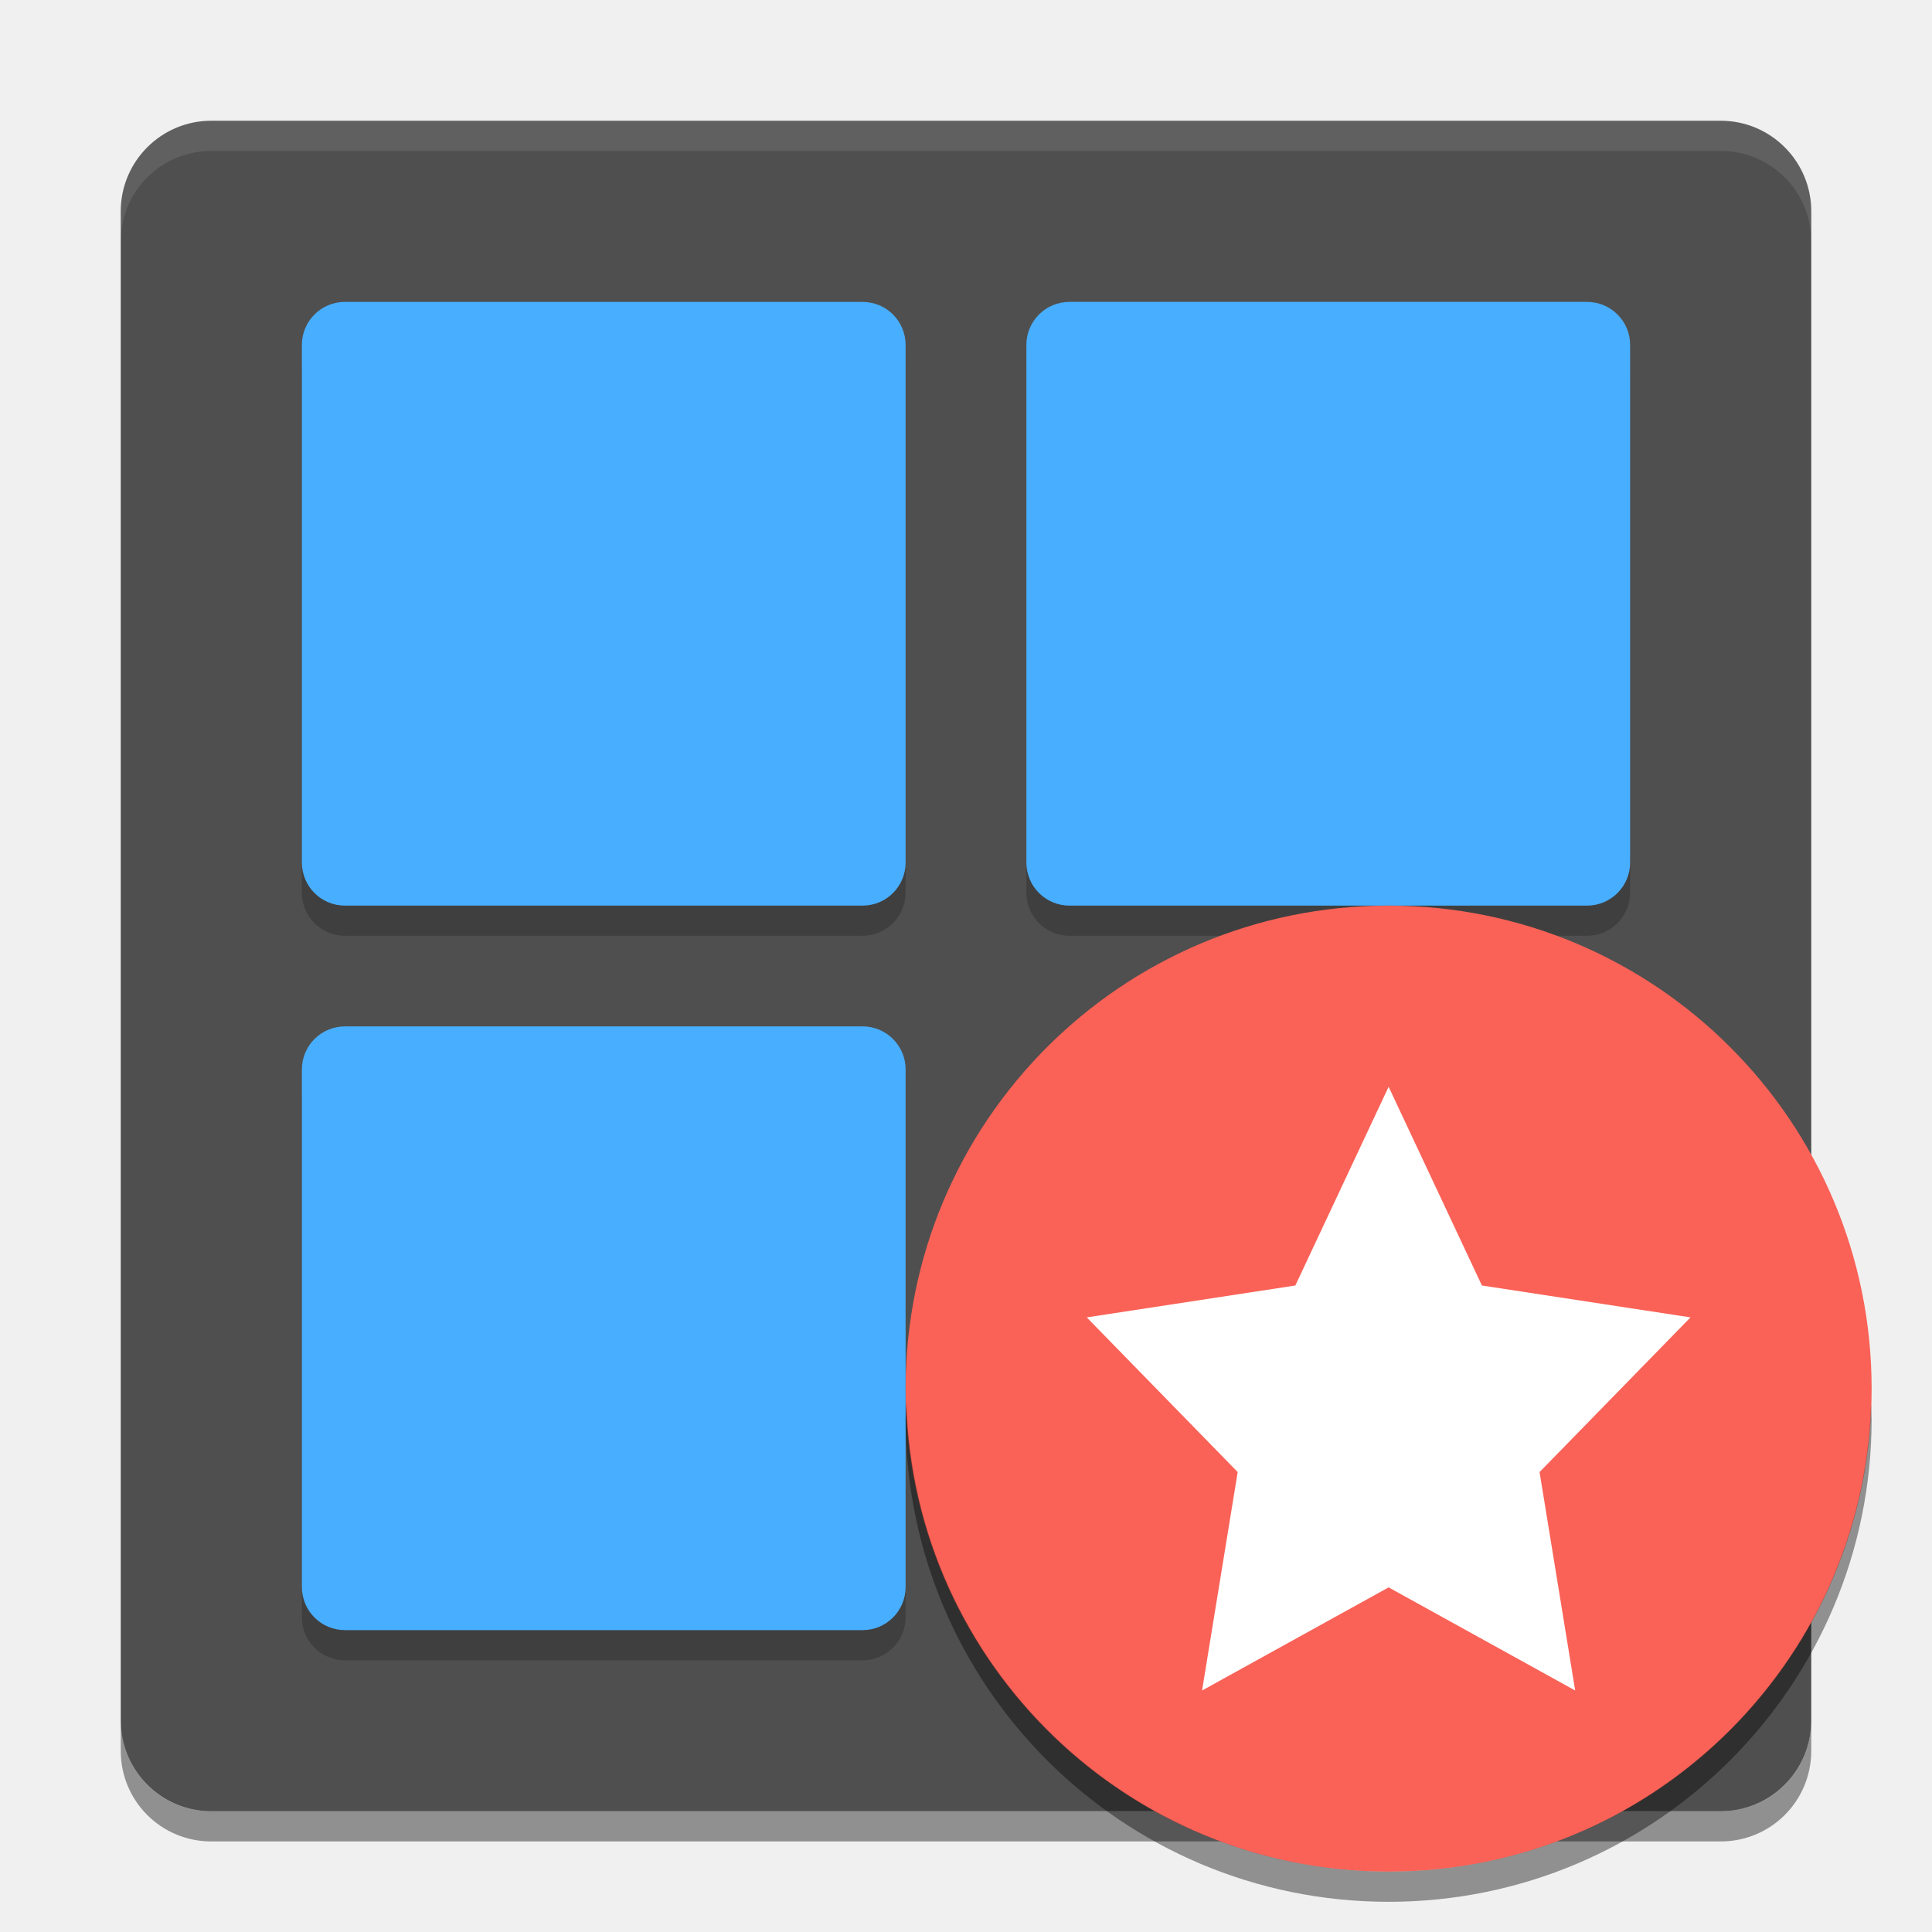
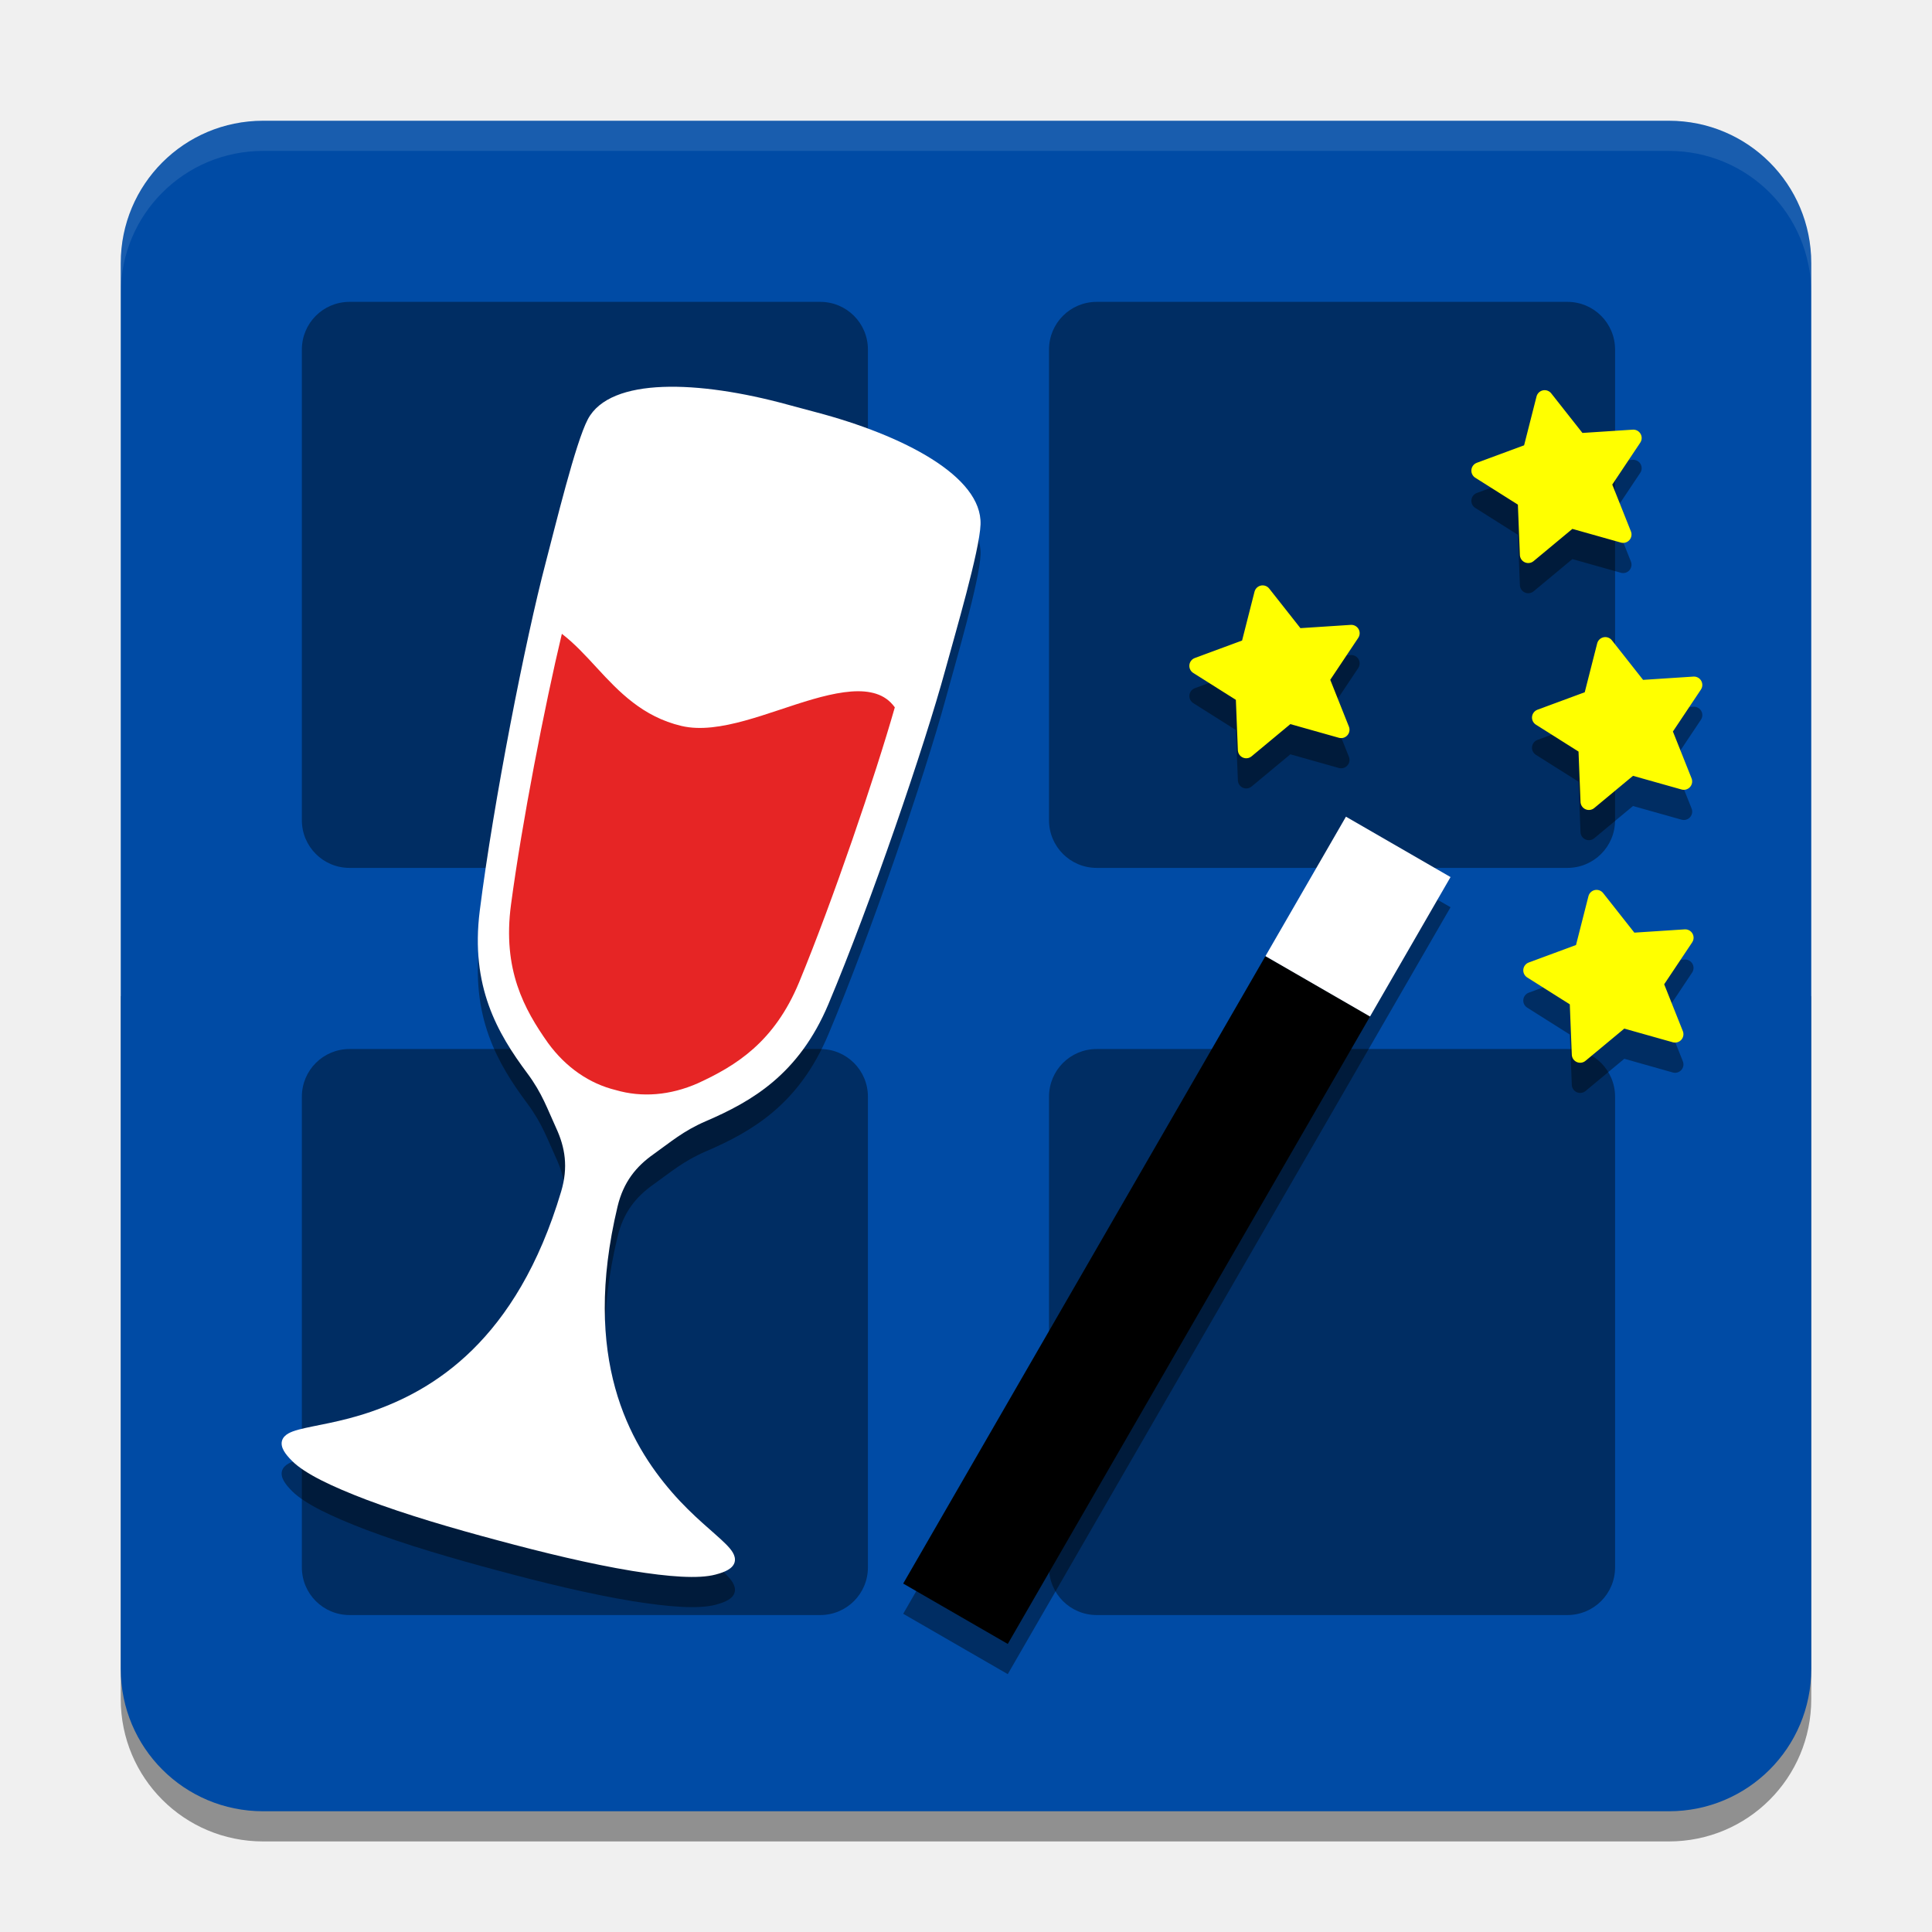
- <svg xmlns="http://www.w3.org/2000/svg" width="64" height="64" version="1" id="svg28">
-   <defs id="defs32" />
-   <rect style="fill:#4f4f4f" width="56" height="56" x="4" y="4" rx="3" ry="3" id="rect2" />
-   <path style="opacity:0.2" d="m 11.43,35 17.142,0 C 29.362,35 30,35.638 30,36.428 l 0,17.142 C 30,54.362 29.362,55 28.572,55 L 11.429,55 C 10.637,55 10,54.362 10,53.572 L 10,36.429 C 10,35.639 10.637,35.001 11.429,35.001 Z" id="path4" />
-   <g style="opacity:0.2" transform="matrix(1.999936,0,0,2,9.1798092e-4,1.0006)" id="g10">
-     <path d="m 5.714,5 8.571,0 c 0.395,0 0.714,0.319 0.714,0.714 l 0,8.571 c 0,0.395 -0.319,0.714 -0.714,0.714 l -8.572,0 c -0.396,0 -0.714,-0.319 -0.714,-0.714 l 0,-8.572 c 0,-0.396 0.319,-0.714 0.714,-0.714 z" id="path6" />
-     <path d="m 17.714,5 8.571,0 c 0.396,0 0.715,0.319 0.715,0.714 l 0,8.571 c 0,0.395 -0.319,0.714 -0.714,0.714 l -8.571,0 c -0.396,0 -0.715,-0.319 -0.715,-0.714 l 0,-8.571 c 0,-0.396 0.319,-0.714 0.714,-0.714 z" id="path8" />
+ <svg xmlns="http://www.w3.org/2000/svg" id="svg8" version="1.1" viewBox="0 0 67.733 67.733" height="256" width="256">
+   <defs id="defs2" />
+   <g id="layer1" style="display:inline">
+     <g id="layer10" style="display:inline;opacity:0.4">
+       <path id="path839" style="display:inline;opacity:1;fill:#000000;fill-opacity:1;stroke-width:0.025;stroke-miterlimit:4;stroke-dasharray:none;paint-order:stroke fill markers" d="m 4.233,34.925 v 24.641 c 0,2.766 2.227,4.992 4.992,4.992 H 58.508 c 2.766,0 4.992,-2.227 4.992,-4.992 V 34.925 Z" />
+     </g>
+     <g style="display:inline" id="g1174">
+       <path id="rect1168" style="display:inline;fill:#004ba5;fill-opacity:1;stroke-width:0.093;stroke-miterlimit:4;stroke-dasharray:none;paint-order:stroke fill markers" d="M 34.869,16 C 24.416,16 16,24.416 16,34.869 V 128 221.131 C 16,231.584 24.416,240 34.869,240 H 221.131 C 231.584,240 240,231.584 240,221.131 V 128 34.869 C 240,24.416 231.584,16 221.131,16 Z" transform="scale(0.2645833)" />
+     </g>
+     <g id="layer2" style="display:inline;opacity:0.1">
+       <path d="m 9.226,4.233 c -2.766,0 -4.992,2.227 -4.992,4.992 v 1.058 c 0,-2.766 2.227,-4.992 4.992,-4.992 H 58.508 c 2.766,0 4.992,2.227 4.992,4.992 V 9.226 c 0,-2.766 -2.227,-4.992 -4.992,-4.992 z" style="display:inline;opacity:1;fill:#ffffff;fill-opacity:1;stroke-width:0.025;stroke-miterlimit:4;stroke-dasharray:none;paint-order:stroke fill markers" id="path955" />
+     </g>
  </g>
-   <path style="opacity:0.1;fill:#ffffff" d="M 7 4 C 5.338 4 4 5.338 4 7 L 4 8 C 4 6.338 5.338 5 7 5 L 57 5 C 58.662 5 60 6.338 60 8 L 60 7 C 60 5.338 58.662 4 57 4 L 7 4 z" id="path12" />
-   <path style="fill:#48aeff" d="m 11.429,10.001 17.143,0 c 0.79,0 1.428,0.637 1.428,1.429 L 30,28.572 C 30,29.362 29.362,30 28.572,30 L 11.429,30 C 10.637,30 10,29.362 10,28.572 L 10,11.429 C 10,10.637 10.637,10 11.429,10 Z" id="path14" />
-   <path style="fill:#48aeff" d="m 35.428,10 17.142,0 C 53.362,10 54,10.637 54,11.429 l 0,17.143 C 54,29.362 53.362,30 52.572,30 L 35.43,30 C 34.638,30 34,29.362 34,28.572 l 0,-17.143 c 0,-0.791 0.637,-1.429 1.429,-1.429 z" id="path16" />
-   <path style="fill:#48aeff" d="M 11.429,34 28.572,34 C 29.362,34 30,34.638 30,35.428 l 0,17.142 C 30,53.362 29.362,54 28.572,54 L 11.429,54 C 10.637,54 10,53.362 10,52.572 L 10,35.429 C 10,34.639 10.637,34.001 11.429,34.001 Z" id="path18" />
-   <path style="opacity:0.4" d="m 4,57 0,1 c 0,1.662 1.338,3 3,3 l 50,0 c 1.662,0 3,-1.338 3,-3 l 0,-1 c 0,1.662 -1.338,3 -3,3 L 7,60 C 5.338,60 4,58.662 4,57 Z" id="path20" />
-   <circle style="fill:#fa6257" cx="46" cy="46" r="16" id="circle22" />
-   <path style="fill:#ffffff" d="M 46,52.584 39.82,56 41,48.764 36,43.64 42.91,42.584 46,36 49.09,42.584 56,43.64 51,48.764 52.18,56 Z" id="path24" />
-   <path style="opacity:0.4" d="M 30.025,46.502 A 16,16 0 0 0 30,47 16,16 0 0 0 46,63 16,16 0 0 0 62,47 16,16 0 0 0 61.982,46.508 16,16 0 0 1 46,62 16,16 0 0 1 30.025,46.502 Z" id="path26" />
+   <g id="layer3" style="display:inline;opacity:0.4">
+     <path id="path1042" style="display:inline;color:#000000;font-style:normal;font-variant:normal;font-weight:normal;font-stretch:normal;font-size:medium;line-height:normal;font-family:sans-serif;font-variant-ligatures:normal;font-variant-position:normal;font-variant-caps:normal;font-variant-numeric:normal;font-variant-alternates:normal;font-variant-east-asian:normal;font-feature-settings:normal;font-variation-settings:normal;text-indent:0;text-align:start;text-decoration:none;text-decoration-line:none;text-decoration-style:solid;text-decoration-color:#000000;letter-spacing:normal;word-spacing:normal;text-transform:none;writing-mode:lr-tb;direction:ltr;text-orientation:mixed;dominant-baseline:auto;baseline-shift:baseline;text-anchor:start;white-space:normal;shape-padding:0;shape-margin:0;inline-size:0;clip-rule:nonzero;overflow:visible;visibility:visible;isolation:auto;mix-blend-mode:normal;color-interpolation:sRGB;color-interpolation-filters:linearRGB;solid-color:#000000;solid-opacity:1;vector-effect:none;fill:#000000;fill-opacity:1;fill-rule:nonzero;stroke:none;stroke-width:1.225px;stroke-linecap:butt;stroke-linejoin:miter;stroke-miterlimit:4;stroke-dasharray:none;stroke-dashoffset:0;stroke-opacity:1;color-rendering:auto;image-rendering:auto;shape-rendering:auto;text-rendering:auto;enable-background:accumulate;stop-color:#000000" d="M 89.666 55.25 C 84.022 55.155 79.571 56.386 77.891 59.555 C 76.259 62.632 73.59 73.682 72.312 78.535 C 69.63 88.725 65.394 110.231 63.572 124.674 C 62.307 134.706 65.92 140.915 69.871 146.217 C 71.847 148.868 72.541 150.966 73.707 153.5 C 74.873 156.034 75.315 158.651 74.357 161.869 C 68.448 181.725 57.317 188.247 49.178 191.057 C 45.108 192.461 41.662 192.862 39.559 193.432 C 39.033 193.574 38.581 193.728 38.205 193.941 C 37.829 194.155 37.486 194.471 37.363 194.916 C 37.241 195.362 37.375 195.824 37.615 196.246 C 37.856 196.668 38.218 197.098 38.723 197.602 C 40.392 199.265 43.935 200.959 48.553 202.719 C 53.796 204.7 60.088 206.54 65.973 208.107 C 71.853 209.692 78.223 211.245 83.754 212.15 C 88.633 212.935 92.547 213.241 94.824 212.635 C 95.513 212.451 96.042 212.261 96.461 212.016 C 96.88 211.77 97.227 211.436 97.344 210.988 C 97.46 210.541 97.322 210.096 97.104 209.723 C 96.884 209.349 96.57 208.992 96.186 208.605 C 94.649 207.061 91.865 204.99 89.043 201.738 C 83.399 195.235 77.02 184.021 81.83 163.871 C 82.61 160.606 84.301 158.561 86.578 156.949 C 88.855 155.338 90.505 153.867 93.541 152.559 C 99.614 149.943 105.848 146.374 109.768 137.053 C 115.411 123.634 122.498 102.89 125.27 92.725 C 126.59 87.883 129.802 76.979 129.928 73.498 C 130.158 67.126 119.743 61.682 108.072 58.607 L 106.168 58.096 L 104.264 57.586 C 99.169 56.198 94.056 55.324 89.666 55.25 z " transform="scale(0.2645833)" />
+     <path id="rect1052" style="display:inline;color:#000000;font-style:normal;font-variant:normal;font-weight:normal;font-stretch:normal;font-size:medium;line-height:normal;font-family:sans-serif;font-variant-ligatures:normal;font-variant-position:normal;font-variant-caps:normal;font-variant-numeric:normal;font-variant-alternates:normal;font-variant-east-asian:normal;font-feature-settings:normal;font-variation-settings:normal;text-indent:0;text-align:start;text-decoration:none;text-decoration-line:none;text-decoration-style:solid;text-decoration-color:#000000;letter-spacing:normal;word-spacing:normal;text-transform:none;writing-mode:lr-tb;direction:ltr;text-orientation:mixed;dominant-baseline:auto;baseline-shift:baseline;text-anchor:start;white-space:normal;shape-padding:0;shape-margin:0;inline-size:0;clip-rule:nonzero;overflow:visible;visibility:visible;opacity:1;isolation:auto;mix-blend-mode:normal;color-interpolation:sRGB;color-interpolation-filters:linearRGB;solid-color:#000000;solid-opacity:1;vector-effect:none;fill:#000000;fill-opacity:1;fill-rule:nonzero;stroke:none;stroke-width:19.704;stroke-linecap:round;stroke-linejoin:round;stroke-miterlimit:4;stroke-dasharray:none;stroke-dashoffset:0;stroke-opacity:1;paint-order:stroke markers fill;color-rendering:auto;image-rendering:auto;shape-rendering:auto;text-rendering:auto;enable-background:accumulate;stop-color:#000000;stop-opacity:1" d="M 204.641 55.703 A 1.109 1.109 0 0 0 203.6 56.537 L 201.953 63.012 L 195.686 65.322 A 1.109 1.109 0 0 0 195.48 67.301 L 201.127 70.865 L 201.393 77.539 A 1.109 1.109 0 0 0 203.209 78.352 L 208.346 74.084 L 214.775 75.893 A 1.109 1.109 0 0 0 216.105 74.416 L 213.633 68.209 L 217.338 62.658 A 1.109 1.109 0 0 0 216.348 60.93 L 209.682 61.365 L 205.541 56.125 A 1.109 1.109 0 0 0 204.641 55.703 z M 167.273 81.57 A 1.109 1.109 0 0 0 166.232 82.404 L 164.586 88.879 L 158.32 91.189 A 1.109 1.109 0 0 0 158.113 93.166 L 163.76 96.732 L 164.025 103.406 A 1.109 1.109 0 0 0 165.842 104.217 L 170.979 99.951 L 177.402 101.76 A 1.109 1.109 0 0 0 178.738 100.283 L 176.266 94.074 L 179.971 88.523 A 1.109 1.109 0 0 0 178.975 86.797 L 172.316 87.232 L 168.174 81.99 A 1.109 1.109 0 0 0 167.273 81.57 z M 212.68 88.42 A 1.109 1.109 0 0 0 211.631 89.254 L 209.984 95.729 L 203.725 98.039 A 1.109 1.109 0 0 0 203.512 100.018 L 209.166 103.582 L 209.424 110.256 A 1.109 1.109 0 0 0 211.248 111.068 L 216.379 106.801 L 222.807 108.609 A 1.109 1.109 0 0 0 224.145 107.133 L 221.67 100.926 L 225.377 95.373 A 1.109 1.109 0 0 0 224.381 93.646 L 217.715 94.082 L 213.58 88.842 A 1.109 1.109 0 0 0 212.68 88.42 z M 178.346 112.213 L 167.68 130.689 L 119.678 213.832 L 133.533 221.832 L 181.535 138.689 L 192.203 120.213 L 178.346 112.213 z M 211.521 121.912 A 1.109 1.109 0 0 0 210.48 122.754 L 208.834 129.221 L 202.566 131.537 A 1.109 1.109 0 0 0 202.359 133.516 L 208.008 137.082 L 208.273 143.756 A 1.109 1.109 0 0 0 210.088 144.566 L 215.227 140.293 L 221.656 142.109 A 1.109 1.109 0 0 0 222.984 140.625 L 220.512 134.424 L 224.217 128.865 A 1.109 1.109 0 0 0 223.229 127.146 L 216.562 127.582 L 212.422 122.332 A 1.109 1.109 0 0 0 211.521 121.912 z " transform="scale(0.2645833)" />
+   </g>
+   <g id="g1156" style="display:inline">
+     <g id="g1139" style="display:inline;opacity:0.4">
+       <path id="path1126" style="display:inline;fill:#000000;fill-opacity:1;stroke-width:0.008;stroke-miterlimit:4;stroke-dasharray:none;paint-order:stroke fill markers" d="m 12.255,10.583 c -0.926,0 -1.672,0.746 -1.672,1.672 v 8.25 8.25 c 0,0.926 0.746,1.672 1.672,1.672 h 16.501 c 0.926,0 1.672,-0.746 1.672,-1.672 v -8.25 -8.25 c 0,-0.926 -0.746,-1.672 -1.672,-1.672 z" />
+       <path id="path1129" style="display:inline;fill:#000000;fill-opacity:1;stroke-width:0.008;stroke-miterlimit:4;stroke-dasharray:none;paint-order:stroke fill markers" d="m 38.449,10.583 c -0.926,0 -1.672,0.746 -1.672,1.672 v 8.25 8.25 c 0,0.926 0.746,1.672 1.672,1.672 h 16.501 c 0.926,0 1.672,-0.746 1.672,-1.672 v -8.25 -8.25 c 0,-0.926 -0.746,-1.672 -1.672,-1.672 z" />
+       <path id="path1131" style="display:inline;fill:#000000;fill-opacity:1;stroke-width:0.008;stroke-miterlimit:4;stroke-dasharray:none;paint-order:stroke fill markers" d="m 12.255,36.777 c -0.926,0 -1.672,0.746 -1.672,1.672 v 8.25 8.25 c 0,0.926 0.746,1.672 1.672,1.672 h 16.501 c 0.926,0 1.672,-0.746 1.672,-1.672 v -8.25 -8.25 c 0,-0.926 -0.746,-1.672 -1.672,-1.672 z" />
+       <path id="path1133" style="display:inline;fill:#000000;fill-opacity:1;stroke-width:0.008;stroke-miterlimit:4;stroke-dasharray:none;paint-order:stroke fill markers" d="m 38.449,36.777 c -0.926,0 -1.672,0.746 -1.672,1.672 v 8.25 8.25 c 0,0.926 0.746,1.672 1.672,1.672 h 16.501 c 0.926,0 1.672,-0.746 1.672,-1.672 v -8.25 -8.25 c 0,-0.926 -0.746,-1.672 -1.672,-1.672 z" />
+     </g>
+     <g id="g1124">
+       <g id="g845" transform="matrix(0.9238006,0.5333565,-0.5333565,0.9238006,27.36483,-6.506254)">
+         <rect style="fill:#000000;stroke-width:4.887;stroke-linecap:round;stroke-linejoin:round;paint-order:stroke markers fill" id="rect839" width="3.969" height="23.812" x="32.563" y="24.527" />
+         <rect style="fill:#ffffff;stroke-width:2.304;stroke-linecap:round;stroke-linejoin:round;paint-order:stroke markers fill" id="rect841" width="3.969" height="5.292" x="32.563" y="19.236" />
+       </g>
+       <g id="g1114">
+         <path style="opacity:1;fill:#ffff00;stroke:#ffff00;stroke-width:0.587;stroke-linecap:round;stroke-linejoin:round;stroke-miterlimit:4;stroke-dasharray:none;paint-order:stroke markers fill" id="path855" d="m 47.374,22.2 -1.067,1.598 0.711,1.785 -1.849,-0.521 -1.478,1.228 -0.076,-1.92 -1.625,-1.026 1.802,-0.666 0.474,-1.862 1.19,1.509 z" />
+         <path style="opacity:1;fill:#ffff00;stroke:#ffff00;stroke-width:0.587;stroke-linecap:round;stroke-linejoin:round;stroke-miterlimit:4;stroke-dasharray:none;paint-order:stroke markers fill" id="path857" d="m 59.387,24.013 -1.067,1.598 0.711,1.785 -1.849,-0.521 -1.478,1.228 -0.076,-1.92 -1.625,-1.026 1.802,-0.666 0.474,-1.862 1.19,1.509 z" />
+         <path style="opacity:1;fill:#ffff00;stroke:#ffff00;stroke-width:0.587;stroke-linecap:round;stroke-linejoin:round;stroke-miterlimit:4;stroke-dasharray:none;paint-order:stroke markers fill" id="path859" d="m 57.261,15.356 -1.067,1.598 0.711,1.785 -1.849,-0.521 -1.478,1.228 -0.076,-1.92 -1.625,-1.026 1.802,-0.666 0.474,-1.862 1.19,1.509 z" />
+         <path style="opacity:1;fill:#ffff00;stroke:#ffff00;stroke-width:0.587;stroke-linecap:round;stroke-linejoin:round;stroke-miterlimit:4;stroke-dasharray:none;paint-order:stroke markers fill" id="path861" d="m 59.081,32.875 -1.067,1.598 0.711,1.785 -1.849,-0.521 -1.478,1.228 -0.076,-1.92 -1.625,-1.026 1.802,-0.666 0.474,-1.862 1.19,1.509 z" />
+       </g>
+     </g>
+     <g id="g1030" transform="matrix(1.183698,0.3171708,-0.3171708,1.183698,4.564959,-12.54261)">
+       <path id="path943" style="color:#000000;font-style:normal;font-variant:normal;font-weight:normal;font-stretch:normal;font-size:medium;line-height:normal;font-family:sans-serif;font-variant-ligatures:normal;font-variant-position:normal;font-variant-caps:normal;font-variant-numeric:normal;font-variant-alternates:normal;font-variant-east-asian:normal;font-feature-settings:normal;font-variation-settings:normal;text-indent:0;text-align:start;text-decoration:none;text-decoration-line:none;text-decoration-style:solid;text-decoration-color:#000000;letter-spacing:normal;word-spacing:normal;text-transform:none;writing-mode:lr-tb;direction:ltr;text-orientation:mixed;dominant-baseline:auto;baseline-shift:baseline;text-anchor:start;white-space:normal;shape-padding:0;shape-margin:0;inline-size:0;clip-rule:nonzero;display:inline;overflow:visible;visibility:visible;isolation:auto;mix-blend-mode:normal;color-interpolation:sRGB;color-interpolation-filters:linearRGB;solid-color:#000000;solid-opacity:1;vector-effect:none;fill:#ffffff;fill-opacity:1;fill-rule:nonzero;stroke:none;stroke-width:1px;stroke-linecap:butt;stroke-linejoin:miter;stroke-miterlimit:4;stroke-dasharray:none;stroke-dashoffset:0;stroke-opacity:1;color-rendering:auto;image-rendering:auto;shape-rendering:auto;text-rendering:auto;enable-background:accumulate;stop-color:#000000" d="m 89.912,61.227 c -9.848,-0.041 -19.206,2.05 -20.371,7.121 -0.636,2.77 -0.407,12.044 -0.389,16.139 0.038,8.598 1.241,26.446 2.855,38.215 1.121,8.175 5.281,12.304 9.516,15.648 2.117,1.672 3.106,3.18 4.561,4.932 1.455,1.751 2.356,3.72 2.281,6.459 -0.464,16.899 -7.861,24.391 -13.684,28.324 -2.911,1.967 -5.542,3.011 -7.08,3.904 -0.384,0.223 -0.707,0.439 -0.959,0.688 -0.251,0.248 -0.454,0.568 -0.457,0.945 -0.003,0.377 0.2,0.714 0.479,0.996 0.279,0.282 0.656,0.544 1.16,0.834 1.667,0.959 4.816,1.545 8.828,1.957 4.551,0.454 9.899,0.576 14.869,0.568 4.97,0.007 10.318,-0.114 14.869,-0.568 4.012,-0.412 7.161,-0.998 8.828,-1.957 0.504,-0.29 0.881,-0.552 1.16,-0.834 0.279,-0.282 0.481,-0.619 0.479,-0.996 -0.003,-0.377 -0.206,-0.697 -0.457,-0.945 -0.252,-0.248 -0.575,-0.464 -0.959,-0.688 -1.538,-0.893 -4.169,-1.938 -7.08,-3.904 -5.822,-3.934 -13.22,-11.426 -13.684,-28.324 -0.075,-2.739 0.827,-4.708 2.281,-6.459 1.455,-1.751 2.443,-3.259 4.561,-4.932 4.234,-3.345 8.394,-7.474 9.516,-15.648 1.614,-11.769 2.817,-29.617 2.855,-38.215 0.018,-4.095 0.248,-13.368 -0.389,-16.139 -1.165,-5.071 -10.523,-7.162 -20.371,-7.121 h -1.609 z" transform="scale(0.2645833)" />
+       <path style="color:#000000;font-style:normal;font-variant:normal;font-weight:normal;font-stretch:normal;font-size:medium;line-height:normal;font-family:sans-serif;font-variant-ligatures:normal;font-variant-position:normal;font-variant-caps:normal;font-variant-numeric:normal;font-variant-alternates:normal;font-variant-east-asian:normal;font-feature-settings:normal;font-variation-settings:normal;text-indent:0;text-align:start;text-decoration:none;text-decoration-line:none;text-decoration-style:solid;text-decoration-color:#000000;letter-spacing:normal;word-spacing:normal;text-transform:none;writing-mode:lr-tb;direction:ltr;text-orientation:mixed;dominant-baseline:auto;baseline-shift:baseline;text-anchor:start;white-space:normal;shape-padding:0;shape-margin:0;inline-size:0;clip-rule:nonzero;display:inline;overflow:visible;visibility:visible;isolation:auto;mix-blend-mode:normal;color-interpolation:sRGB;color-interpolation-filters:linearRGB;solid-color:#000000;solid-opacity:1;vector-effect:none;fill:#e62525;fill-opacity:1;fill-rule:nonzero;stroke:none;stroke-width:0.834px;stroke-linecap:butt;stroke-linejoin:miter;stroke-miterlimit:4;stroke-dasharray:none;stroke-dashoffset:0;stroke-opacity:1;color-rendering:auto;image-rendering:auto;shape-rendering:auto;text-rendering:auto;enable-background:accumulate;stop-color:#000000" d="m 107.332,88.951 c -0.204,-0.01 -0.414,-0.006 -0.627,0.008 -1.706,0.114 -3.72,1.061 -5.832,2.332 -4.224,2.541 -8.78,6.342 -12.969,6.467 -4.303,0.129 -7.5,-1.823 -10.424,-3.676 -1.579,-1 -3.079,-1.955 -4.648,-2.598 0.22,7.981 1.115,20.862 2.27,29.727 0.911,6.996 4.291,10.528 7.732,13.391 2.575,2.076 5.488,3.09 8.4,3.025 2.912,0.065 5.824,-0.949 8.398,-3.025 3.442,-2.862 6.823,-6.395 7.734,-13.391 1.241,-9.529 2.175,-23.632 2.299,-31.365 -0.719,-0.586 -1.488,-0.854 -2.334,-0.895 z" transform="scale(0.2645833)" id="path1026" />
+     </g>
+   </g>
</svg>
